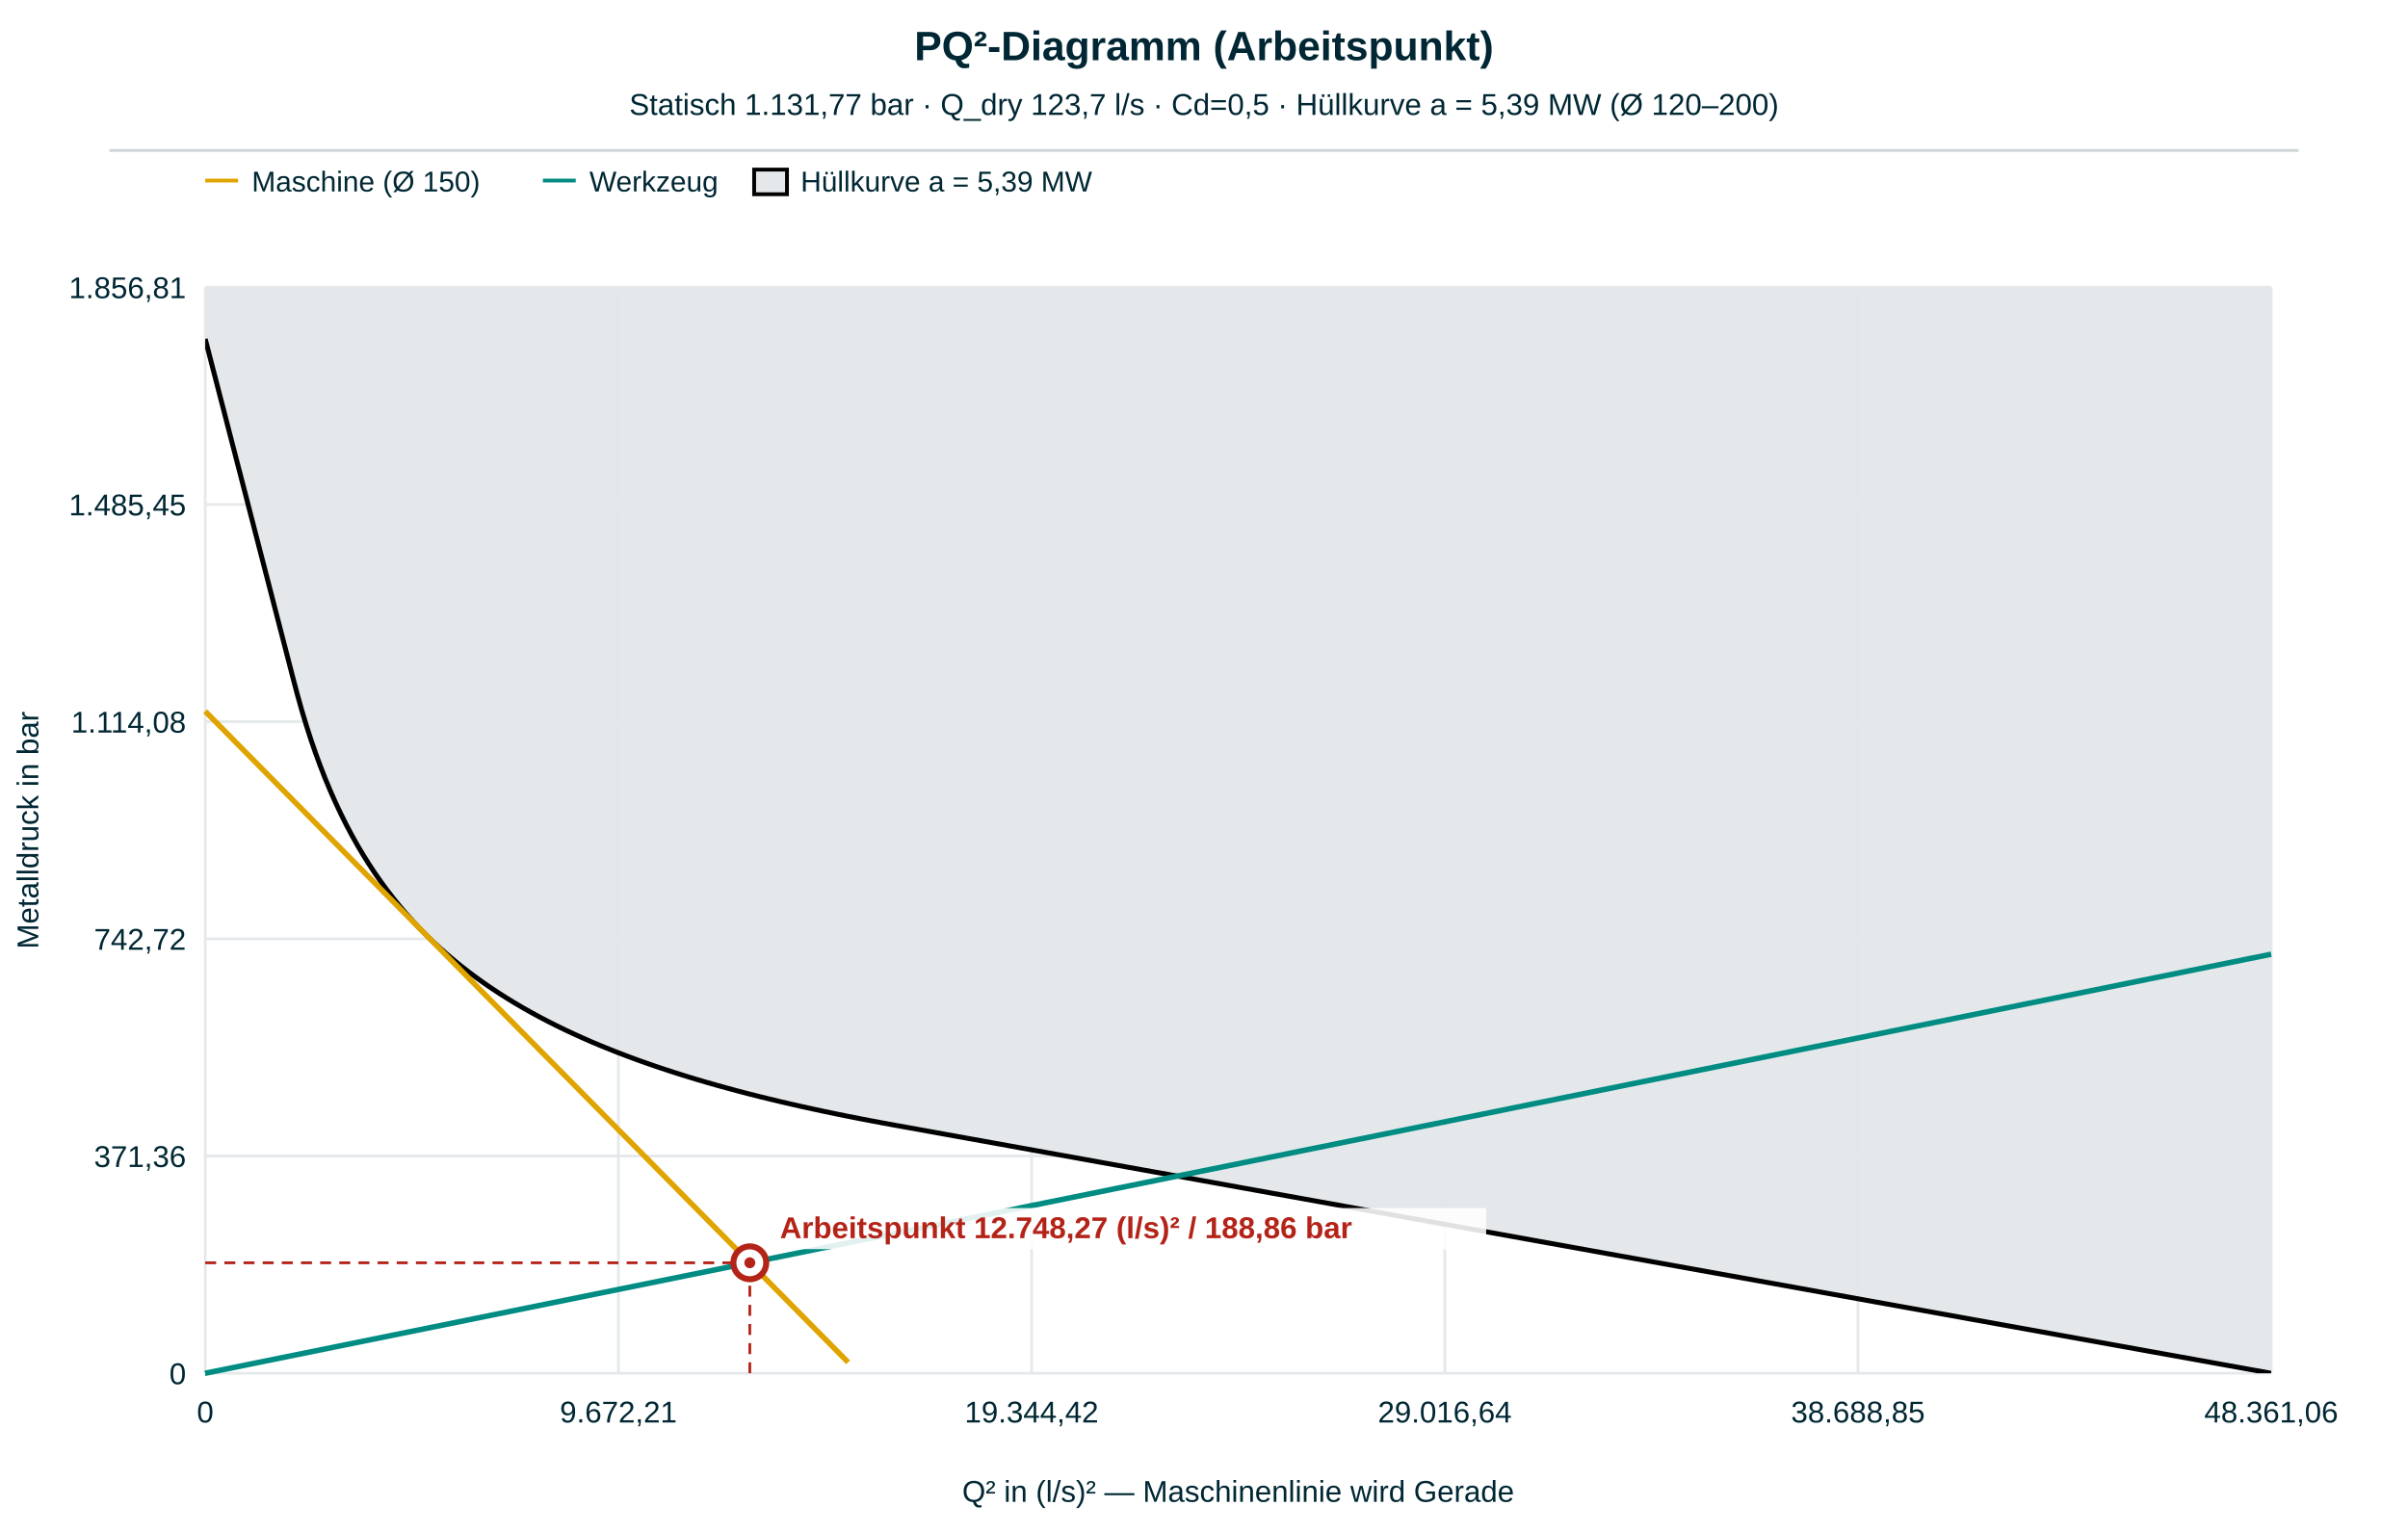
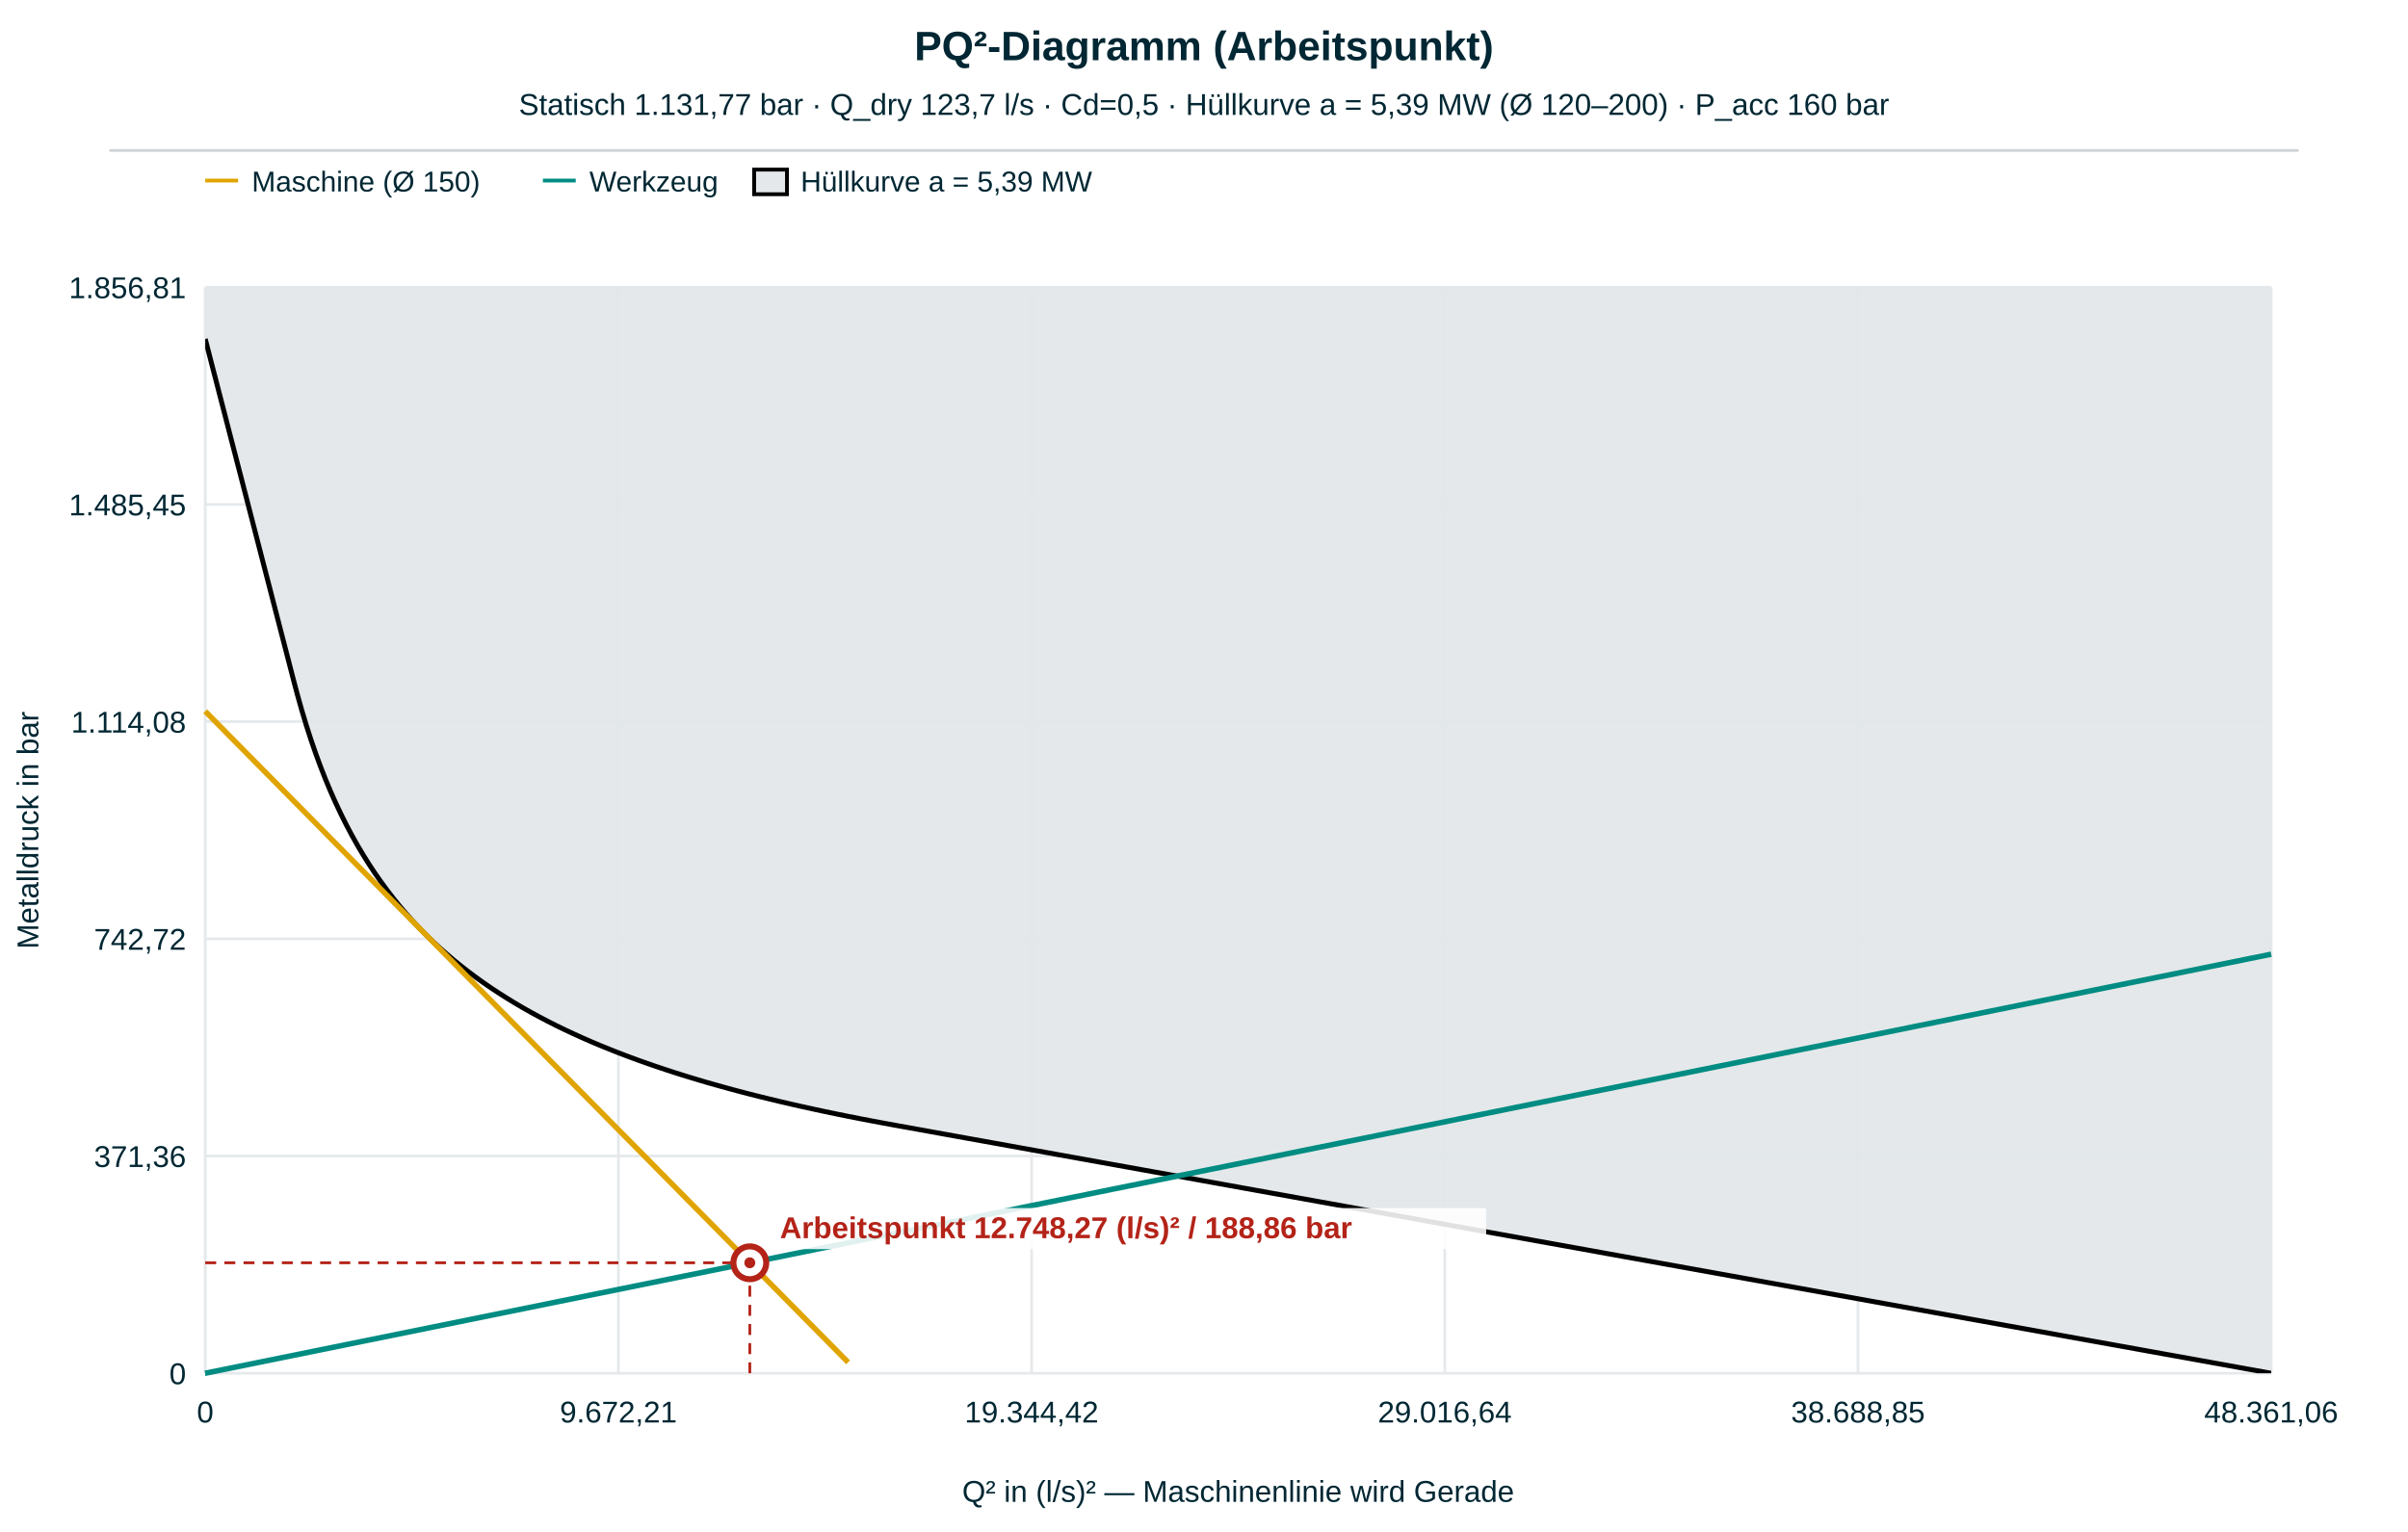
<svg xmlns="http://www.w3.org/2000/svg" viewBox="0 0 880 560" font-family="Arial, Helvetica, sans-serif" role="img">
  <defs>
    <clipPath id="clip0">
      <path d="M75.00 105.00h755.00v397.00h-755.00Z" />
    </clipPath>
    <clipPath id="clip1">
      <path d="M75.00 123.90L75.02 123.98L75.08 124.21L75.17 124.58L75.31 125.10L75.48 125.76L75.69 126.57L75.94 127.53L76.23 128.64L76.55 129.90L76.91 131.30L77.31 132.85L77.75 134.55L78.23 136.39L78.75 138.38L79.30 140.52L79.89 142.81L80.52 145.24L81.19 147.82L81.90 150.55L82.64 153.43L83.42 156.45L84.24 159.62L85.10 162.94L86.00 166.40L86.93 170.01L87.91 173.77L88.92 177.68L89.97 181.73L91.05 185.93L92.18 190.28L93.34 194.78L94.54 199.42L95.78 204.21L97.06 209.15L98.38 214.23L99.73 219.47L101.12 224.85L102.55 230.37L104.02 236.05L105.53 241.87L107.07 247.84L108.66 253.86L110.28 259.63L111.94 265.14L113.63 270.40L115.37 275.43L117.14 280.25L118.95 284.87L120.80 289.30L122.69 293.55L124.62 297.63L126.58 301.56L128.58 305.34L130.62 308.98L132.70 312.49L134.82 315.87L136.97 319.14L139.17 322.29L141.40 325.34L143.67 328.28L145.97 331.13L148.32 333.88L150.70 336.55L153.12 339.13L155.58 341.64L158.08 344.07L160.62 346.42L163.19 348.71L165.80 350.93L168.45 353.09L171.14 355.19L173.87 357.22L176.63 359.21L179.44 361.14L182.28 363.01L185.16 364.84L188.07 366.62L191.03 368.36L194.02 370.05L197.05 371.70L200.12 373.31L203.23 374.88L206.38 376.41L209.56 377.90L212.78 379.36L216.04 380.79L219.34 382.18L222.68 383.54L226.05 384.87L229.47 386.17L232.92 387.45L236.41 388.69L239.93 389.91L243.50 391.10L247.10 392.27L250.74 393.41L254.42 394.53L258.14 395.63L261.90 396.70L265.69 397.75L269.52 398.79L273.39 399.80L277.30 400.79L281.25 401.76L285.23 402.72L289.25 403.65L293.31 404.57L297.41 405.47L301.55 406.36L305.73 407.23L309.94 408.08L314.19 408.92L318.48 409.74L322.81 410.55L327.17 411.35L331.58 412.14L336.02 412.94L340.50 413.75L345.02 414.57L349.57 415.39L354.17 416.22L358.80 417.05L363.47 417.89L368.18 418.74L372.93 419.60L377.71 420.46L382.54 421.33L387.40 422.21L392.30 423.09L397.24 423.98L402.21 424.88L407.23 425.78L412.28 426.69L417.37 427.61L422.50 428.53L427.66 429.46L432.87 430.40L438.11 431.35L443.39 432.30L448.71 433.26L454.07 434.23L459.46 435.20L464.89 436.18L470.37 437.16L475.88 438.16L481.42 439.16L487.01 440.16L492.63 441.18L498.29 442.20L503.99 443.23L509.73 444.26L515.51 445.30L521.32 446.35L527.18 447.41L533.07 448.47L539.00 449.54L544.96 450.61L550.97 451.69L557.01 452.78L563.09 453.88L569.21 454.98L575.37 456.09L581.57 457.21L587.80 458.34L594.07 459.47L600.38 460.60L606.73 461.75L613.12 462.90L619.54 464.06L626.00 465.22L632.50 466.39L639.04 467.57L645.62 468.76L652.23 469.95L658.89 471.15L665.58 472.36L672.31 473.57L679.08 474.79L685.88 476.02L692.72 477.25L699.61 478.49L706.53 479.74L713.48 480.99L720.48 482.26L727.52 483.52L734.59 484.80L741.70 486.08L748.85 487.37L756.03 488.67L763.26 489.97L770.52 491.28L777.82 492.59L785.16 493.92L792.54 495.25L799.96 496.58L807.41 497.93L814.90 499.28L822.43 500.64L830.00 502.00L830.00 502.00L75.00 502.00Z" />
    </clipPath>
    <clipPath id="clip2">
      <path d="M74.00 104.00h757.00v399.00h-757.00Z" />
    </clipPath>
  </defs>
  <rect x="0.00" y="0.00" width="880.00" height="560.00" fill="#ffffff" />
  <text x="440.00" y="22.00" font-family="Arial, Helvetica, sans-serif" font-size="15" font-weight="700" fill="#002733" text-anchor="middle">PQ²-Diagramm (Arbeitspunkt)</text>
-   <text x="440.00" y="42.00" font-family="Arial, Helvetica, sans-serif" font-size="11" font-weight="400" fill="#002733" text-anchor="middle">Statisch 1.131,77 bar · Q_dry 123,7 l/s · Cd=0,5 · Hüllkurve a = 5,39 MW (Ø 120–200)</text>
+   <text x="440.00" y="42.00" font-family="Arial, Helvetica, sans-serif" font-size="11" font-weight="400" fill="#002733" text-anchor="middle">Statisch 1.131,77 bar · Q_dry 123,7 l/s · Cd=0,5 · Hüllkurve a = 5,39 MW (Ø 120–200) · P_acc 160 bar</text>
  <path d="M40.00 55.00L840.00 55.00" fill="none" stroke="#ccd4d6" stroke-width="1" stroke-linejoin="round" />
  <path d="M75.00 105.00L75.00 502.00" fill="none" stroke="#e5e9eb" stroke-width="1" stroke-linejoin="round" />
  <path d="M75.00 105.00L830.00 105.00" fill="none" stroke="#e5e9eb" stroke-width="1" stroke-linejoin="round" />
  <text x="75.00" y="520.00" font-family="Arial, Helvetica, sans-serif" font-size="11" font-weight="400" fill="#002733" text-anchor="middle">0</text>
  <text x="68.00" y="109.00" font-family="Arial, Helvetica, sans-serif" font-size="11" font-weight="400" fill="#002733" text-anchor="end">1.856,81</text>
  <path d="M226.00 105.00L226.00 502.00" fill="none" stroke="#e5e9eb" stroke-width="1" stroke-linejoin="round" />
  <path d="M75.00 184.40L830.00 184.40" fill="none" stroke="#e5e9eb" stroke-width="1" stroke-linejoin="round" />
  <text x="226.00" y="520.00" font-family="Arial, Helvetica, sans-serif" font-size="11" font-weight="400" fill="#002733" text-anchor="middle">9.672,21</text>
  <text x="68.00" y="188.40" font-family="Arial, Helvetica, sans-serif" font-size="11" font-weight="400" fill="#002733" text-anchor="end">1.485,45</text>
  <path d="M377.00 105.00L377.00 502.00" fill="none" stroke="#e5e9eb" stroke-width="1" stroke-linejoin="round" />
  <path d="M75.00 263.80L830.00 263.80" fill="none" stroke="#e5e9eb" stroke-width="1" stroke-linejoin="round" />
  <text x="377.00" y="520.00" font-family="Arial, Helvetica, sans-serif" font-size="11" font-weight="400" fill="#002733" text-anchor="middle">19.344,42</text>
  <text x="68.00" y="267.80" font-family="Arial, Helvetica, sans-serif" font-size="11" font-weight="400" fill="#002733" text-anchor="end">1.114,08</text>
  <path d="M528.00 105.00L528.00 502.00" fill="none" stroke="#e5e9eb" stroke-width="1" stroke-linejoin="round" />
  <path d="M75.00 343.20L830.00 343.20" fill="none" stroke="#e5e9eb" stroke-width="1" stroke-linejoin="round" />
  <text x="528.00" y="520.00" font-family="Arial, Helvetica, sans-serif" font-size="11" font-weight="400" fill="#002733" text-anchor="middle">29.016,64</text>
  <text x="68.00" y="347.20" font-family="Arial, Helvetica, sans-serif" font-size="11" font-weight="400" fill="#002733" text-anchor="end">742,72</text>
  <path d="M679.00 105.00L679.00 502.00" fill="none" stroke="#e5e9eb" stroke-width="1" stroke-linejoin="round" />
  <path d="M75.00 422.60L830.00 422.60" fill="none" stroke="#e5e9eb" stroke-width="1" stroke-linejoin="round" />
  <text x="679.00" y="520.00" font-family="Arial, Helvetica, sans-serif" font-size="11" font-weight="400" fill="#002733" text-anchor="middle">38.688,85</text>
  <text x="68.00" y="426.60" font-family="Arial, Helvetica, sans-serif" font-size="11" font-weight="400" fill="#002733" text-anchor="end">371,36</text>
  <path d="M830.00 105.00L830.00 502.00" fill="none" stroke="#e5e9eb" stroke-width="1" stroke-linejoin="round" />
  <path d="M75.00 502.00L830.00 502.00" fill="none" stroke="#e5e9eb" stroke-width="1" stroke-linejoin="round" />
  <text x="830.00" y="520.00" font-family="Arial, Helvetica, sans-serif" font-size="11" font-weight="400" fill="#002733" text-anchor="middle">48.361,06</text>
  <text x="68.00" y="506.00" font-family="Arial, Helvetica, sans-serif" font-size="11" font-weight="400" fill="#002733" text-anchor="end">0</text>
  <text x="452.50" y="549.00" font-family="Arial, Helvetica, sans-serif" font-size="11" font-weight="400" fill="#002733" text-anchor="middle">Q² in (l/s)² — Maschinenlinie wird Gerade</text>
  <text x="0.00" y="0.00" font-family="Arial, Helvetica, sans-serif" font-size="11" font-weight="400" fill="#002733" text-anchor="middle" transform="translate(14.00 303.50) rotate(-90.00)">Metalldruck in bar</text>
  <g clip-path="url(#clip0)">
    <g clip-path="url(#clip1)">
</g>
    <path d="M75.00 123.90L75.02 123.98L75.08 124.21L75.17 124.58L75.31 125.10L75.48 125.76L75.69 126.57L75.94 127.53L76.23 128.64L76.55 129.90L76.91 131.30L77.31 132.85L77.75 134.55L78.23 136.39L78.75 138.38L79.30 140.52L79.89 142.81L80.52 145.24L81.19 147.82L81.90 150.55L82.64 153.43L83.42 156.45L84.24 159.62L85.10 162.94L86.00 166.40L86.93 170.01L87.91 173.77L88.92 177.68L89.97 181.73L91.05 185.93L92.18 190.28L93.34 194.78L94.54 199.42L95.78 204.21L97.06 209.15L98.38 214.23L99.73 219.47L101.12 224.85L102.55 230.37L104.02 236.05L105.53 241.87L107.07 247.84L108.66 253.86L110.28 259.63L111.94 265.14L113.63 270.40L115.37 275.43L117.14 280.25L118.95 284.87L120.80 289.30L122.69 293.55L124.62 297.63L126.58 301.56L128.58 305.34L130.62 308.98L132.70 312.49L134.82 315.87L136.97 319.14L139.17 322.29L141.40 325.34L143.67 328.28L145.97 331.13L148.32 333.88L150.70 336.55L153.12 339.13L155.58 341.64L158.08 344.07L160.62 346.42L163.19 348.71L165.80 350.93L168.45 353.09L171.14 355.19L173.87 357.22L176.63 359.21L179.44 361.14L182.28 363.01L185.16 364.84L188.07 366.62L191.03 368.36L194.02 370.05L197.05 371.70L200.12 373.31L203.23 374.88L206.38 376.41L209.56 377.90L212.78 379.36L216.04 380.79L219.34 382.18L222.68 383.54L226.05 384.87L229.47 386.17L232.92 387.45L236.41 388.69L239.93 389.91L243.50 391.10L247.10 392.27L250.74 393.41L254.42 394.53L258.14 395.63L261.90 396.70L265.69 397.75L269.52 398.79L273.39 399.80L277.30 400.79L281.25 401.76L285.23 402.72L289.25 403.65L293.31 404.57L297.41 405.47L301.55 406.36L305.73 407.23L309.94 408.08L314.19 408.92L318.48 409.74L322.81 410.55L327.17 411.35L331.58 412.14L336.02 412.94L340.50 413.75L345.02 414.57L349.57 415.39L354.17 416.22L358.80 417.05L363.47 417.89L368.18 418.74L372.93 419.60L377.71 420.46L382.54 421.33L387.40 422.21L392.30 423.09L397.24 423.98L402.21 424.88L407.23 425.78L412.28 426.69L417.37 427.61L422.50 428.53L427.66 429.46L432.87 430.40L438.11 431.35L443.39 432.30L448.71 433.26L454.07 434.23L459.46 435.20L464.89 436.18L470.37 437.16L475.88 438.16L481.42 439.16L487.01 440.16L492.63 441.18L498.29 442.20L503.99 443.23L509.73 444.26L515.51 445.30L521.32 446.35L527.18 447.41L533.07 448.47L539.00 449.54L544.96 450.61L550.97 451.69L557.01 452.78L563.09 453.88L569.21 454.98L575.37 456.09L581.57 457.21L587.80 458.34L594.07 459.47L600.38 460.60L606.73 461.75L613.12 462.90L619.54 464.06L626.00 465.22L632.50 466.39L639.04 467.57L645.62 468.76L652.23 469.95L658.89 471.15L665.58 472.36L672.31 473.57L679.08 474.79L685.88 476.02L692.72 477.25L699.61 478.49L706.53 479.74L713.48 480.99L720.48 482.26L727.52 483.52L734.59 484.80L741.70 486.08L748.85 487.37L756.03 488.67L763.26 489.97L770.52 491.28L777.82 492.59L785.16 493.92L792.54 495.25L799.96 496.58L807.41 497.93L814.90 499.28L822.43 500.64L830.00 502.00L830.00 105.00L75.00 105.00Z" fill="rgba(226,231,233,.93)" fill-rule="nonzero" />
    <path d="M75.00 123.90L75.02 123.98L75.08 124.21L75.17 124.58L75.31 125.10L75.48 125.76L75.69 126.57L75.94 127.53L76.23 128.64L76.55 129.90L76.91 131.30L77.31 132.85L77.75 134.55L78.23 136.39L78.75 138.38L79.30 140.52L79.89 142.81L80.52 145.24L81.19 147.82L81.90 150.55L82.64 153.43L83.42 156.45L84.24 159.62L85.10 162.94L86.00 166.40L86.93 170.01L87.91 173.77L88.92 177.68L89.97 181.73L91.05 185.93L92.18 190.28L93.34 194.78L94.54 199.42L95.78 204.21L97.06 209.15L98.38 214.23L99.73 219.47L101.12 224.85L102.55 230.37L104.02 236.05L105.53 241.87L107.07 247.84L108.66 253.86L110.28 259.63L111.94 265.14L113.63 270.40L115.37 275.43L117.14 280.25L118.95 284.87L120.80 289.30L122.69 293.55L124.62 297.63L126.58 301.56L128.58 305.34L130.62 308.98L132.70 312.49L134.82 315.87L136.97 319.14L139.17 322.29L141.40 325.34L143.67 328.28L145.97 331.13L148.32 333.88L150.70 336.55L153.12 339.13L155.58 341.64L158.08 344.07L160.62 346.42L163.19 348.71L165.80 350.93L168.45 353.09L171.14 355.19L173.87 357.22L176.63 359.21L179.44 361.14L182.28 363.01L185.16 364.84L188.07 366.62L191.03 368.36L194.02 370.05L197.05 371.70L200.12 373.31L203.23 374.88L206.38 376.41L209.56 377.90L212.78 379.36L216.04 380.79L219.34 382.18L222.68 383.54L226.05 384.87L229.47 386.17L232.92 387.45L236.41 388.69L239.93 389.91L243.50 391.10L247.10 392.27L250.74 393.41L254.42 394.53L258.14 395.63L261.90 396.70L265.69 397.75L269.52 398.79L273.39 399.80L277.30 400.79L281.25 401.76L285.23 402.72L289.25 403.65L293.31 404.57L297.41 405.47L301.55 406.36L305.73 407.23L309.94 408.08L314.19 408.92L318.48 409.74L322.81 410.55L327.17 411.35L331.58 412.14L336.02 412.94L340.50 413.75L345.02 414.57L349.57 415.39L354.17 416.22L358.80 417.05L363.47 417.89L368.18 418.74L372.93 419.60L377.71 420.46L382.54 421.33L387.40 422.21L392.30 423.09L397.24 423.98L402.21 424.88L407.23 425.78L412.28 426.69L417.37 427.61L422.50 428.53L427.66 429.46L432.87 430.40L438.11 431.35L443.39 432.30L448.71 433.26L454.07 434.23L459.46 435.20L464.89 436.18L470.37 437.16L475.88 438.16L481.42 439.16L487.01 440.16L492.63 441.18L498.29 442.20L503.99 443.23L509.73 444.26L515.51 445.30L521.32 446.35L527.18 447.41L533.07 448.47L539.00 449.54L544.96 450.61L550.97 451.69L557.01 452.78L563.09 453.88L569.21 454.98L575.37 456.09L581.57 457.21L587.80 458.34L594.07 459.47L600.38 460.60L606.73 461.75L613.12 462.90L619.54 464.06L626.00 465.22L632.50 466.39L639.04 467.57L645.62 468.76L652.23 469.95L658.89 471.15L665.58 472.36L672.31 473.57L679.08 474.79L685.88 476.02L692.72 477.25L699.61 478.49L706.53 479.74L713.48 480.99L720.48 482.26L727.52 483.52L734.59 484.80L741.70 486.08L748.85 487.37L756.03 488.67L763.26 489.97L770.52 491.28L777.82 492.59L785.16 493.92L792.54 495.25L799.96 496.58L807.41 497.93L814.90 499.28L822.43 500.64L830.00 502.00" fill="none" stroke="#000000" stroke-width="1.8" stroke-linejoin="round" />
  </g>
  <g clip-path="url(#clip2)">
    <path d="M75.00 260.02L75.02 260.04L75.08 260.10L75.17 260.20L75.31 260.33L75.48 260.51L75.69 260.72L75.94 260.97L76.23 261.26L76.55 261.59L76.91 261.96L77.31 262.36L77.75 262.81L78.23 263.29L78.75 263.81L79.30 264.37L79.89 264.97L80.52 265.61L81.19 266.29L81.90 267.00L82.64 267.76L83.42 268.55L84.24 269.38L85.10 270.25L86.00 271.16L86.93 272.11L87.91 273.09L88.92 274.12L89.97 275.18L91.05 276.28L92.18 277.42L93.34 278.60L94.54 279.82L95.78 281.07L97.06 282.37L98.38 283.70L99.73 285.07L101.12 286.48L102.55 287.93L104.02 289.42L105.53 290.94L107.07 292.51L108.66 294.11L110.28 295.75L111.94 297.43L113.63 299.15L115.37 300.91L117.14 302.71L118.95 304.54L120.80 306.42L122.69 308.33L124.62 310.28L126.58 312.27L128.58 314.30L130.62 316.36L132.70 318.47L134.82 320.61L136.97 322.80L139.17 325.02L141.40 327.28L143.67 329.57L145.97 331.91L148.32 334.29L150.70 336.70L153.12 339.15L155.58 341.65L158.08 344.18L160.62 346.75L163.19 349.35L165.80 352.00L168.45 354.68L171.14 357.41L173.87 360.17L176.63 362.97L179.44 365.81L182.28 368.69L185.16 371.60L188.07 374.56L191.03 377.55L194.02 380.58L197.05 383.65L200.12 386.76L203.23 389.91L206.38 393.10L209.56 396.32L212.78 399.59L216.04 402.89L219.34 406.23L222.68 409.61L226.05 413.03L229.47 416.49L232.92 419.98L236.41 423.51L239.93 427.09L243.50 430.70L247.10 434.35L250.74 438.04L254.42 441.77L258.14 445.53L261.90 449.34L265.69 453.18L269.52 457.06L273.39 460.98L277.30 464.94L281.25 468.94L285.23 472.97L289.25 477.05L293.31 481.16L297.41 485.31L301.55 489.50L305.73 493.73L309.94 498.00" fill="none" stroke="#e0a400" stroke-width="2" stroke-linejoin="round" />
    <path d="M75.00 502.00L75.02 502.00L75.08 501.98L75.17 501.96L75.31 501.94L75.48 501.90L75.69 501.86L75.94 501.81L76.23 501.75L76.55 501.69L76.91 501.61L77.31 501.53L77.75 501.44L78.23 501.34L78.75 501.24L79.30 501.13L79.89 501.01L80.52 500.88L81.19 500.74L81.90 500.60L82.64 500.45L83.42 500.29L84.24 500.12L85.10 499.95L86.00 499.77L86.93 499.58L87.91 499.38L88.92 499.18L89.97 498.96L91.05 498.74L92.18 498.51L93.34 498.28L94.54 498.03L95.78 497.78L97.06 497.52L98.38 497.26L99.73 496.98L101.12 496.70L102.55 496.41L104.02 496.11L105.53 495.81L107.07 495.49L108.66 495.17L110.28 494.84L111.94 494.51L113.63 494.16L115.37 493.81L117.14 493.45L118.95 493.08L120.80 492.71L122.69 492.32L124.62 491.93L126.58 491.53L128.58 491.13L130.62 490.71L132.70 490.29L134.82 489.86L136.97 489.43L139.17 488.98L141.40 488.53L143.67 488.07L145.97 487.60L148.32 487.12L150.70 486.64L153.12 486.15L155.58 485.65L158.08 485.14L160.62 484.63L163.19 484.11L165.80 483.58L168.45 483.04L171.14 482.49L173.87 481.94L176.63 481.38L179.44 480.81L182.28 480.23L185.16 479.65L188.07 479.06L191.03 478.46L194.02 477.85L197.05 477.24L200.12 476.61L203.23 475.98L206.38 475.34L209.56 474.70L212.78 474.04L216.04 473.38L219.34 472.71L222.68 472.04L226.05 471.35L229.47 470.66L232.92 469.96L236.41 469.25L239.93 468.54L243.50 467.81L247.10 467.08L250.74 466.34L254.42 465.60L258.14 464.84L261.90 464.08L265.69 463.31L269.52 462.53L273.39 461.75L277.30 460.95L281.25 460.15L285.23 459.35L289.25 458.53L293.31 457.71L297.41 456.87L301.55 456.03L305.73 455.19L309.94 454.33L314.19 453.47L318.48 452.60L322.81 451.72L327.17 450.84L331.58 449.94L336.02 449.04L340.50 448.13L345.02 447.21L349.57 446.29L354.17 445.36L358.80 444.42L363.47 443.47L368.18 442.52L372.93 441.55L377.71 440.58L382.54 439.60L387.40 438.62L392.30 437.62L397.24 436.62L402.21 435.61L407.23 434.59L412.28 433.57L417.37 432.54L422.50 431.50L427.66 430.45L432.87 429.39L438.11 428.33L443.39 427.26L448.71 426.18L454.07 425.09L459.46 424.00L464.89 422.89L470.37 421.78L475.88 420.66L481.42 419.54L487.01 418.41L492.63 417.26L498.29 416.12L503.99 414.96L509.73 413.80L515.51 412.62L521.32 411.44L527.18 410.26L533.07 409.06L539.00 407.86L544.96 406.65L550.97 405.43L557.01 404.20L563.09 402.97L569.21 401.73L575.37 400.48L581.57 399.22L587.80 397.96L594.07 396.68L600.38 395.40L606.73 394.12L613.12 392.82L619.54 391.52L626.00 390.21L632.50 388.89L639.04 387.56L645.62 386.23L652.23 384.88L658.89 383.53L665.58 382.18L672.31 380.81L679.08 379.44L685.88 378.06L692.72 376.67L699.61 375.27L706.53 373.87L713.48 372.46L720.48 371.04L727.52 369.61L734.59 368.17L741.70 366.73L748.85 365.28L756.03 363.82L763.26 362.36L770.52 360.88L777.82 359.40L785.16 357.91L792.54 356.42L799.96 354.91L807.41 353.40L814.90 351.88L822.43 350.35L830.00 348.82" fill="none" stroke="#008c82" stroke-width="2" stroke-linejoin="round" />
  </g>
  <path d="M75.00 66.00L87.00 66.00" fill="none" stroke="#e0a400" stroke-width="1.4" stroke-linejoin="round" />
  <text x="92.00" y="70.00" font-family="Arial, Helvetica, sans-serif" font-size="10.5" font-weight="400" fill="#002733" text-anchor="start">Maschine (Ø 150)</text>
  <path d="M198.40 66.00L210.40 66.00" fill="none" stroke="#008c82" stroke-width="1.4" stroke-linejoin="round" />
  <text x="215.40" y="70.00" font-family="Arial, Helvetica, sans-serif" font-size="10.5" font-weight="400" fill="#002733" text-anchor="start">Werkzeug</text>
  <rect x="275.60" y="62.00" width="12.00" height="9.00" fill="rgba(226,231,233,.93)" />
  <rect x="275.60" y="62.00" width="12.00" height="9.00" fill="none" stroke="#000000" stroke-width="1.4" />
  <text x="292.60" y="70.00" font-family="Arial, Helvetica, sans-serif" font-size="10.5" font-weight="400" fill="#002733" text-anchor="start">Hüllkurve a = 5,39 MW</text>
  <path d="M75.00 461.62L274.02 461.62M274.02 502.00L274.02 461.62" fill="none" stroke="#b42318" stroke-width="1" stroke-dasharray="4 3" stroke-linejoin="round" />
  <circle cx="274.02" cy="461.62" r="6" fill="#ffffff" />
  <circle cx="274.02" cy="461.62" r="6" fill="none" stroke="#b42318" stroke-width="2.2" />
  <circle cx="274.02" cy="461.62" r="2" fill="#b42318" />
  <rect x="281.02" y="441.62" width="262.10" height="15.00" fill="rgba(255,255,255,.88)" />
  <text x="285.02" y="452.62" font-family="Arial, Helvetica, sans-serif" font-size="11" font-weight="700" fill="#b42318" text-anchor="start">Arbeitspunkt 12.748,27 (l/s)² / 188,86 bar</text>
</svg>
